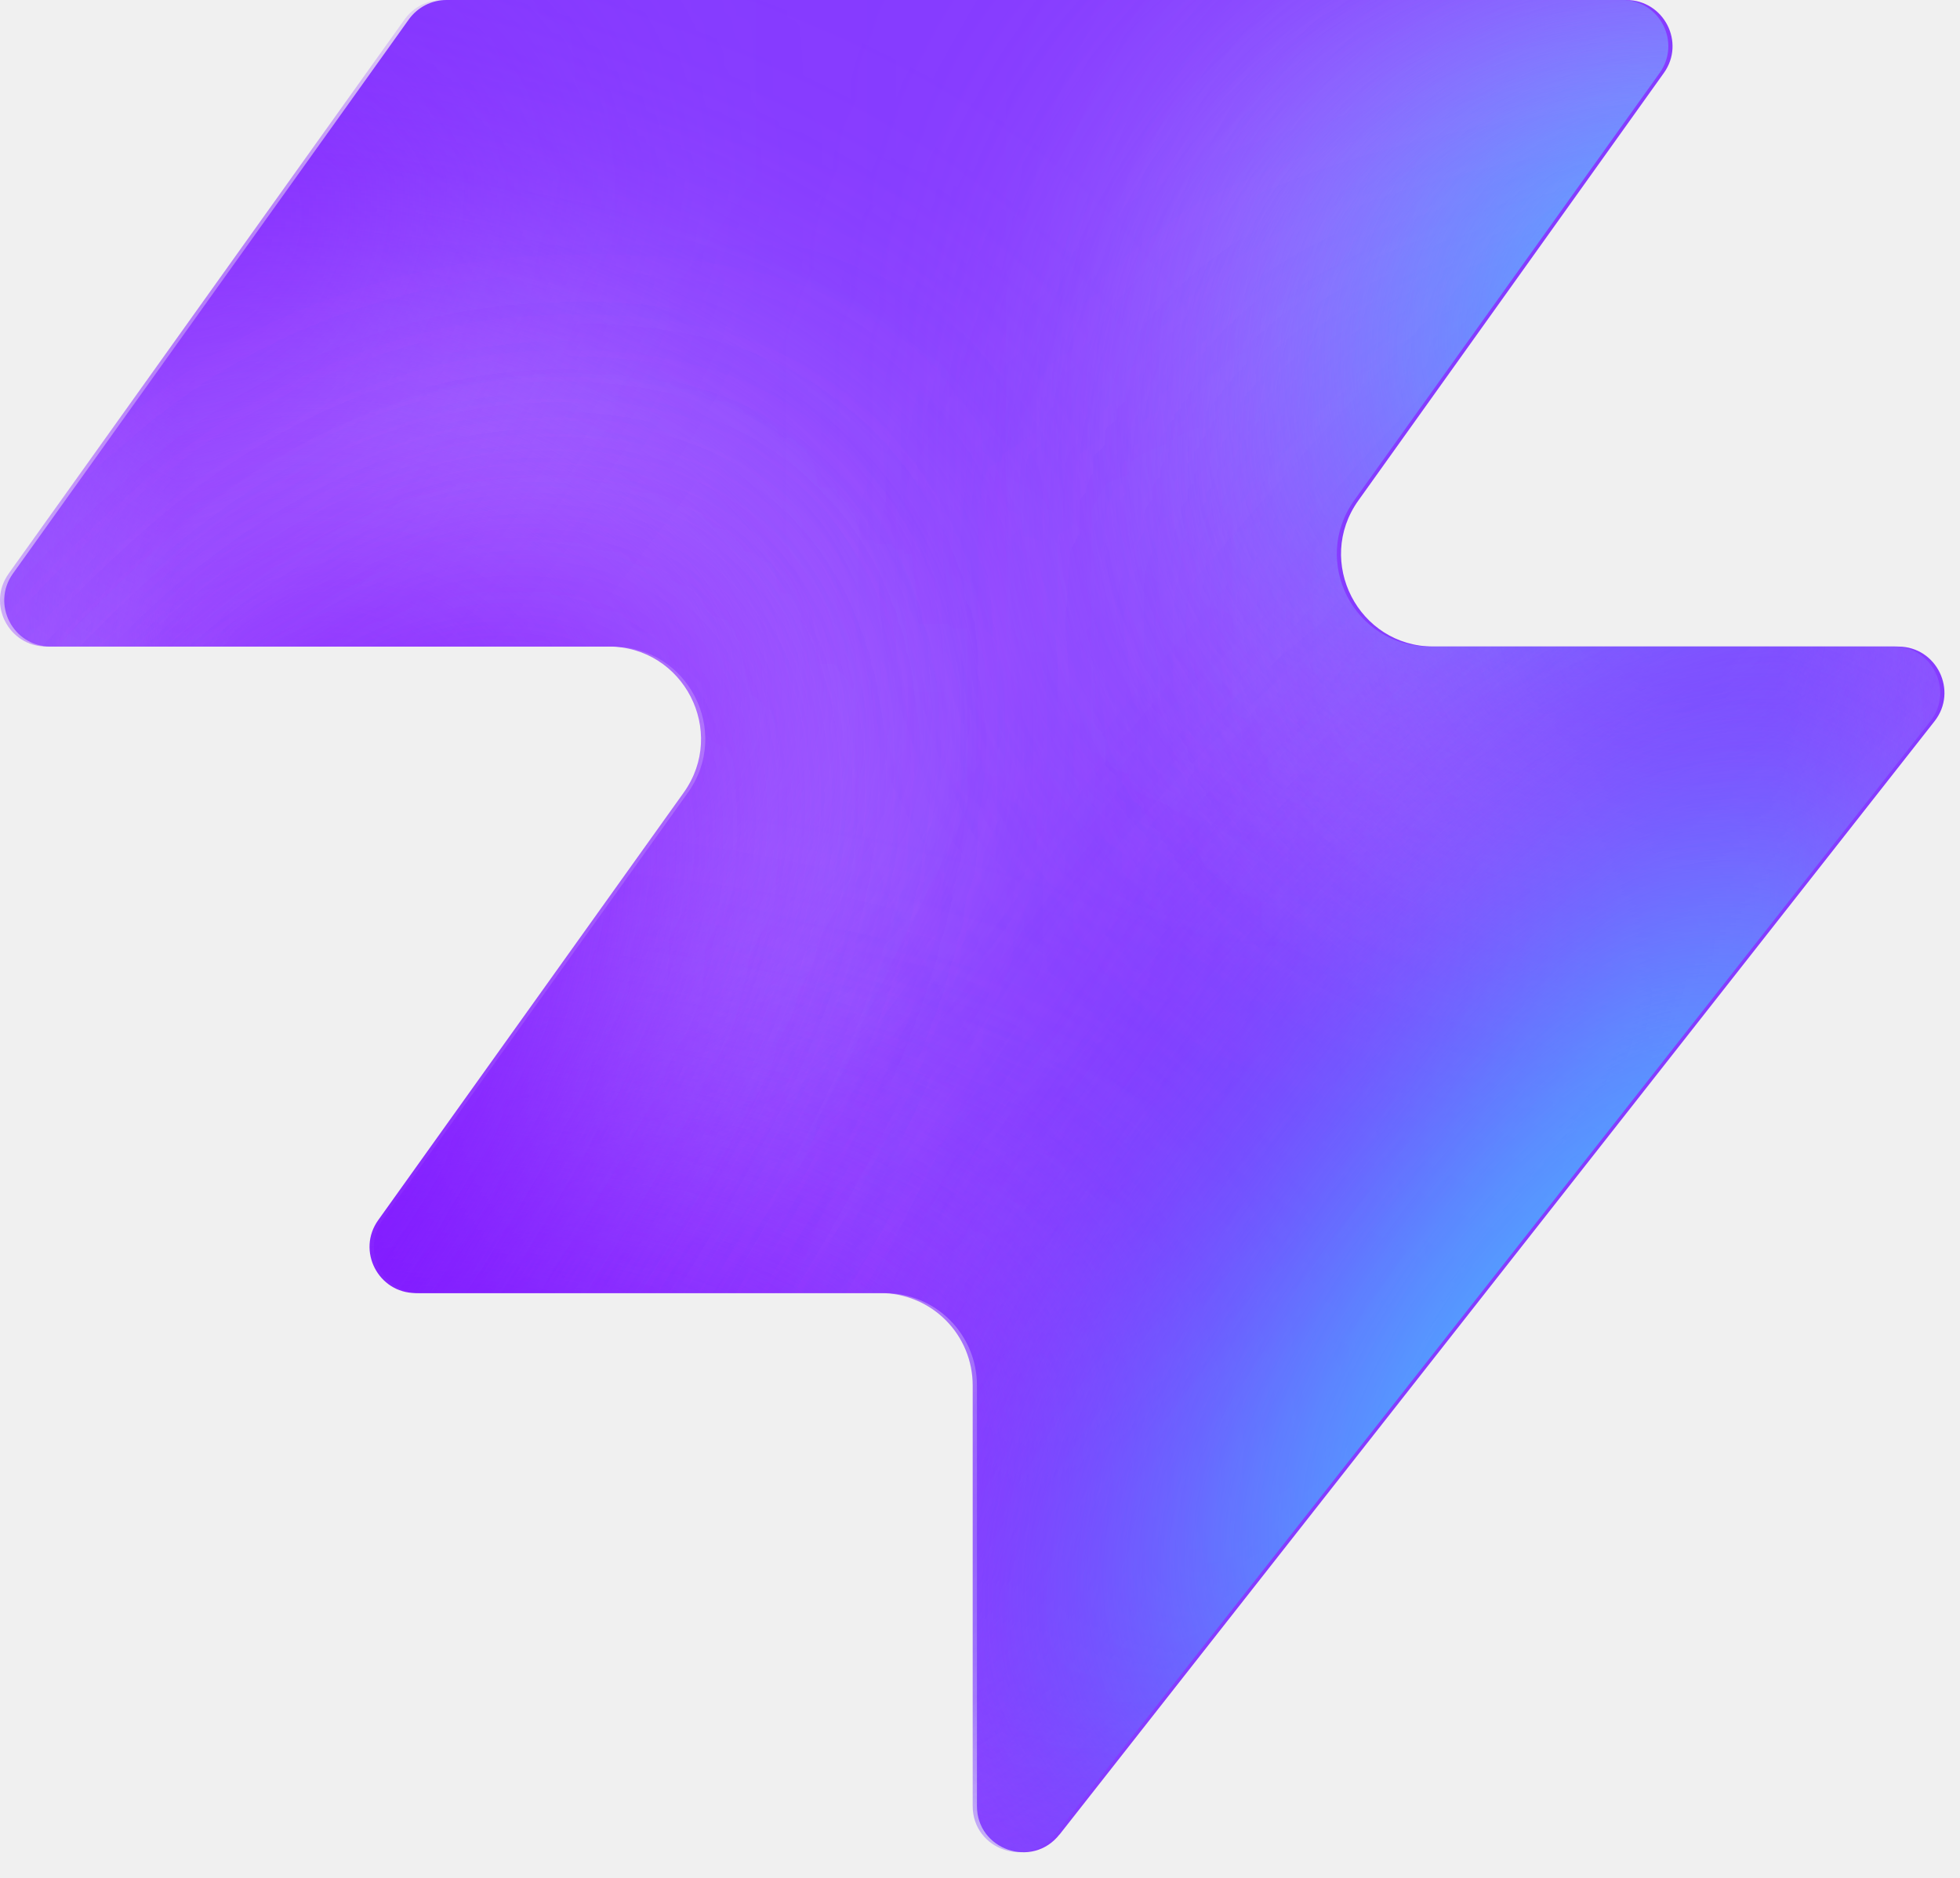
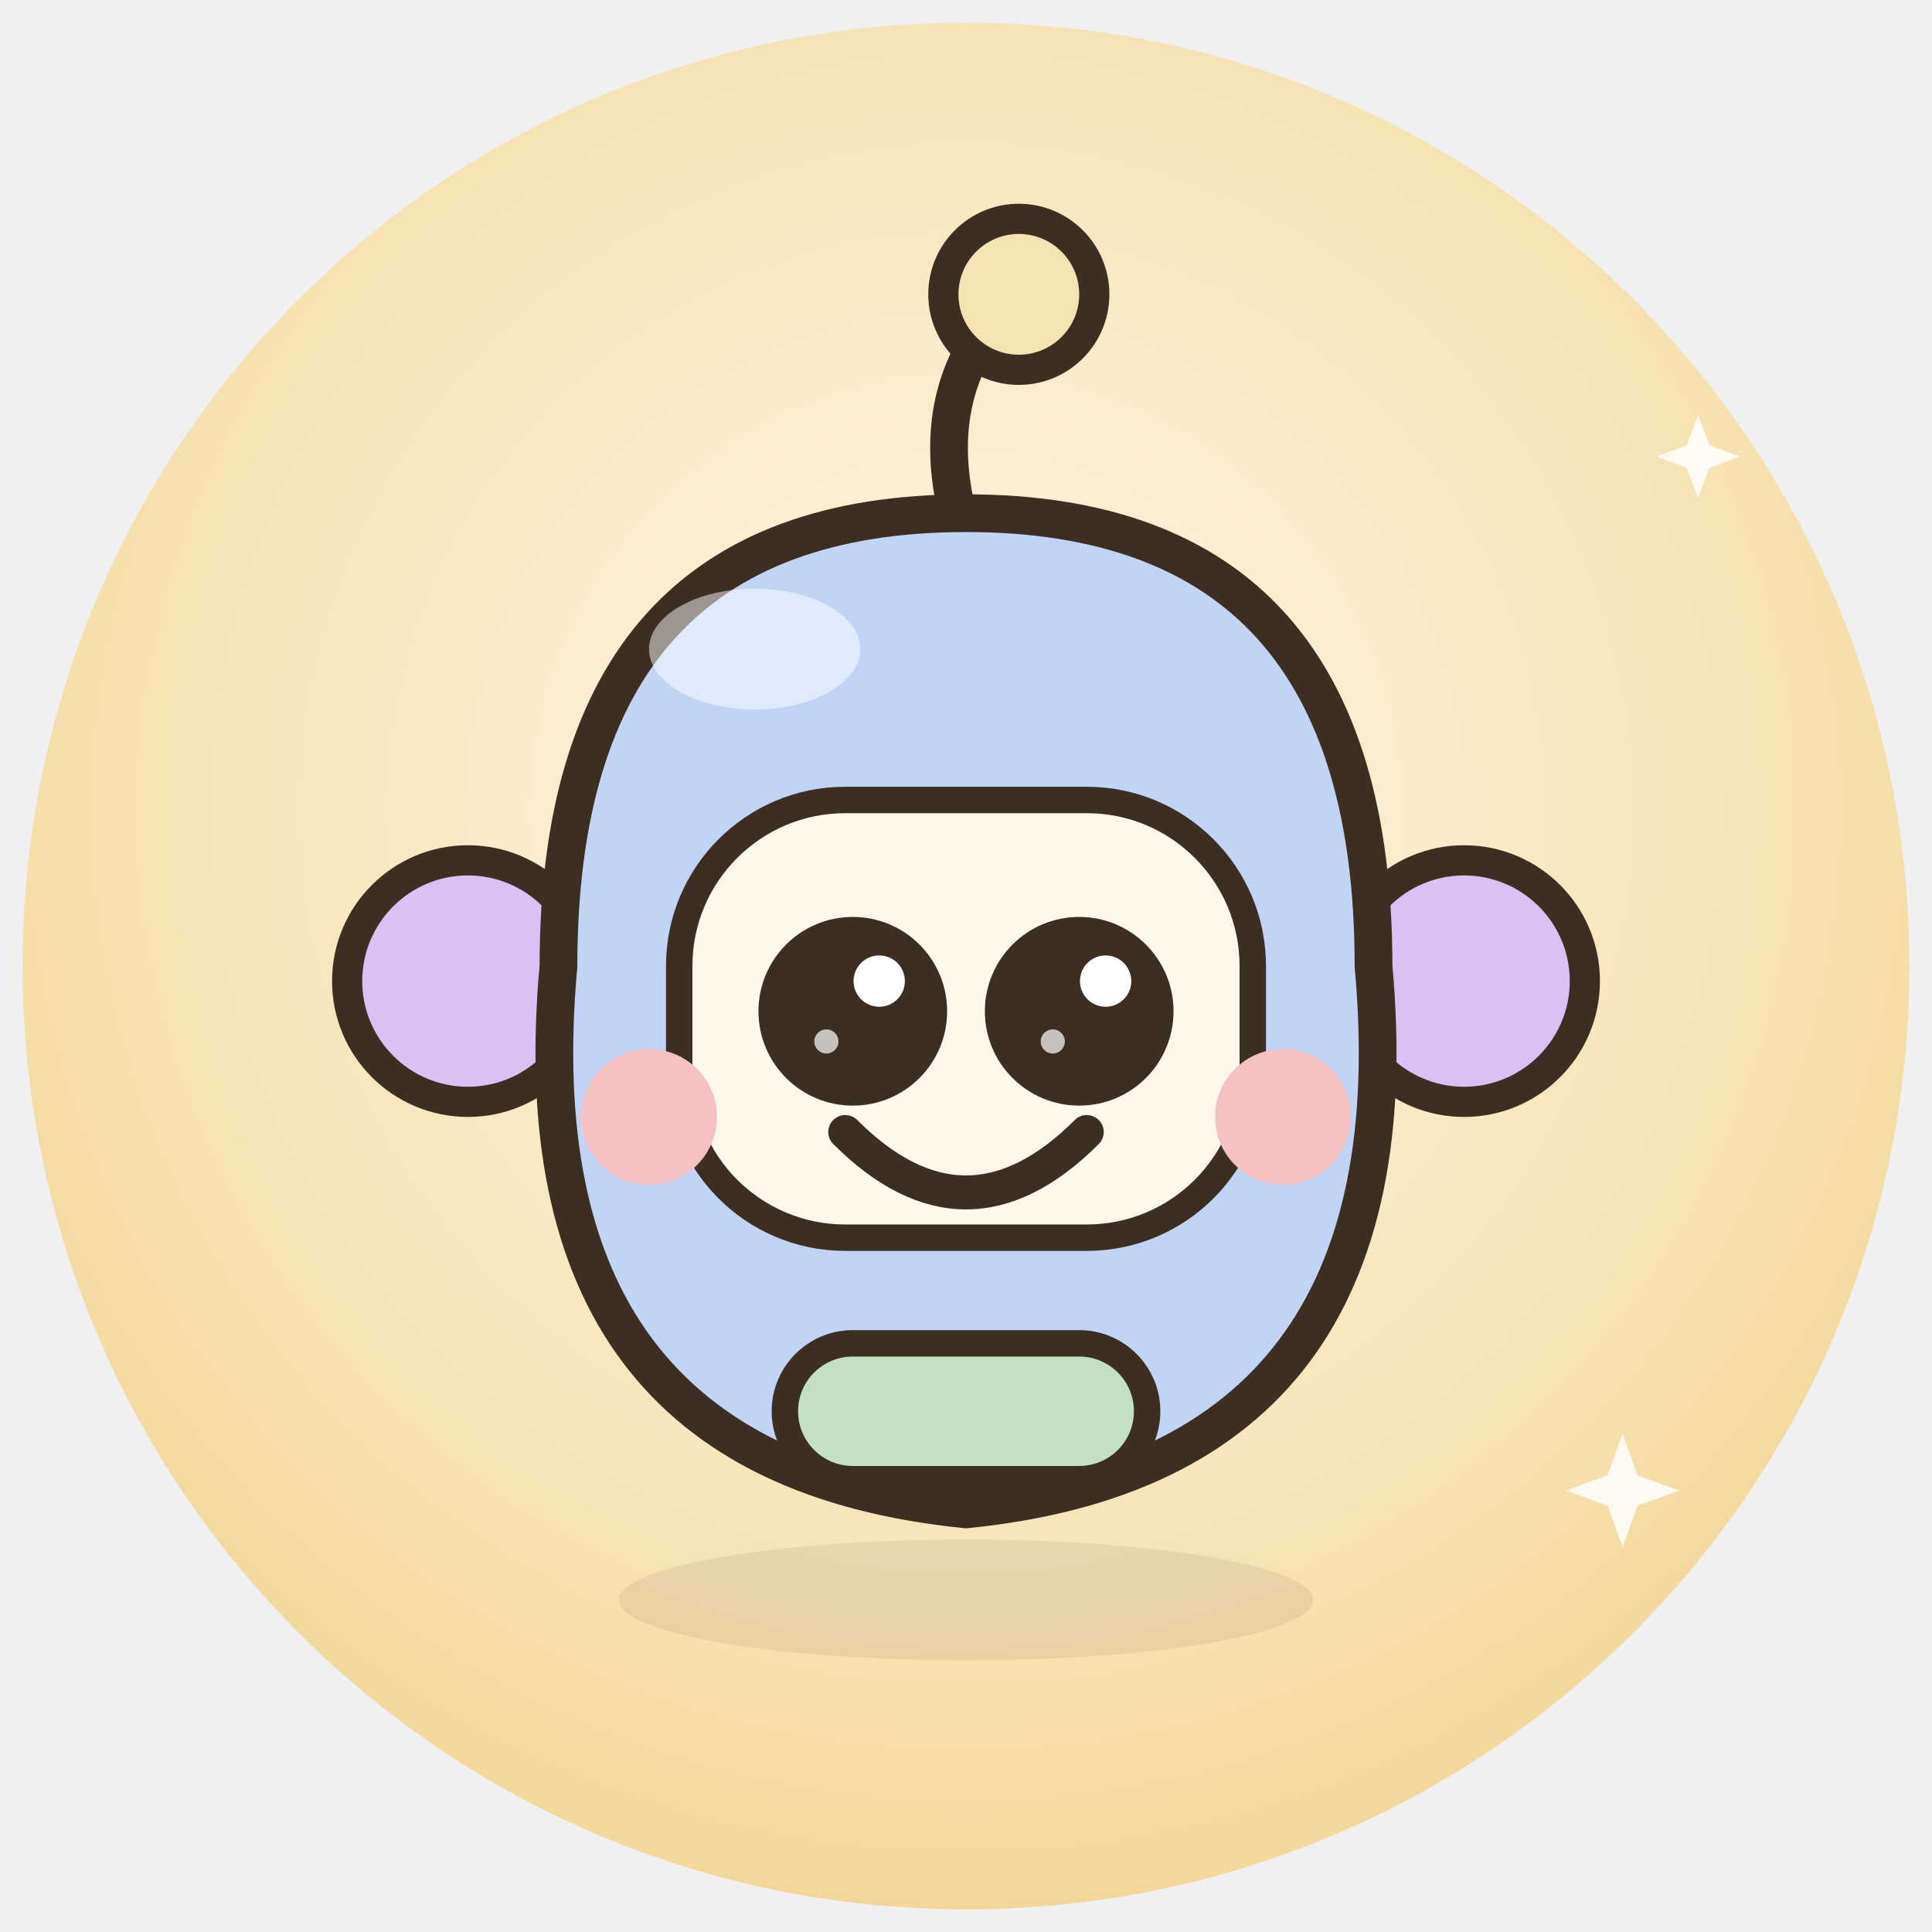
- <svg xmlns="http://www.w3.org/2000/svg" width="48" height="46" fill="none" viewBox="0 0 48 46">
-   <path fill="#863bff" d="M25.946 44.938c-.664.845-2.021.375-2.021-.698V33.937a2.26 2.26 0 0 0-2.262-2.262H10.287c-.92 0-1.456-1.04-.92-1.788l7.48-10.471c1.07-1.497 0-3.578-1.842-3.578H1.237c-.92 0-1.456-1.04-.92-1.788L10.013.474c.214-.297.556-.474.92-.474h28.894c.92 0 1.456 1.04.92 1.788l-7.48 10.471c-1.07 1.498 0 3.579 1.842 3.579h11.377c.943 0 1.473 1.088.89 1.83L25.947 44.94z" style="fill:#863bff;fill:color(display-p3 .525 .23 1);fill-opacity:1" />
-   <mask id="a" width="48" height="46" x="0" y="0" maskUnits="userSpaceOnUse" style="mask-type:alpha">
-     <path fill="#000" d="M25.842 44.938c-.664.844-2.021.375-2.021-.698V33.937a2.26 2.26 0 0 0-2.262-2.262H10.183c-.92 0-1.456-1.04-.92-1.788l7.48-10.471c1.07-1.498 0-3.579-1.842-3.579H1.133c-.92 0-1.456-1.04-.92-1.787L9.91.473c.214-.297.556-.474.92-.474h28.894c.92 0 1.456 1.04.92 1.788l-7.48 10.471c-1.07 1.498 0 3.578 1.842 3.578h11.377c.943 0 1.473 1.088.89 1.832L25.843 44.94z" style="fill:#000;fill-opacity:1" />
-   </mask>
-   <g mask="url(#a)">
-     <g filter="url(#b)">
-       <ellipse cx="5.508" cy="14.704" fill="#ede6ff" rx="5.508" ry="14.704" style="fill:#ede6ff;fill:color(display-p3 .927 .903 1);fill-opacity:1" transform="matrix(.00324 1 1 -.00324 -4.47 31.516)" />
+ <svg xmlns="http://www.w3.org/2000/svg" viewBox="0 0 1024 1024">
+   <defs>
+     <radialGradient id="bgCream" cx="50%" cy="42%" r="75%">
+       <stop offset="0%" stop-color="#FFF7E8" />
+       <stop offset="55%" stop-color="#F6E3B4" />
+       <stop offset="100%" stop-color="#F0C97A" />
+     </radialGradient>
+     <clipPath id="circleClip">
+       <circle cx="512" cy="512" r="500" />
+     </clipPath>
+   </defs>
+   <g clip-path="url(#circleClip)">
+     <rect x="0" y="0" width="1024" height="1024" fill="url(#bgCream)" />
+     <g fill="#ffffff" opacity="0.85">
+       <path d="M860 760 L868 782 L890 790 L868 798 L860 820 L852 798 L830 790 L852 782 Z" />
+       <path d="M900 220 L906 236 L922 242 L906 248 L900 264 L894 248 L878 242 L894 236 Z" />
    </g>
-     <g filter="url(#c)">
-       <ellipse cx="10.399" cy="29.851" fill="#ede6ff" rx="10.399" ry="29.851" style="fill:#ede6ff;fill:color(display-p3 .927 .903 1);fill-opacity:1" transform="matrix(.00324 1 1 -.00324 -39.328 7.883)" />
-     </g>
-     <g filter="url(#d)">
-       <ellipse cx="5.508" cy="30.487" fill="#7e14ff" rx="5.508" ry="30.487" style="fill:#7e14ff;fill:color(display-p3 .492 .077 1);fill-opacity:1" transform="rotate(89.814 -25.913 -14.639)scale(1 -1)" />
-     </g>
-     <g filter="url(#e)">
-       <ellipse cx="5.508" cy="30.599" fill="#7e14ff" rx="5.508" ry="30.599" style="fill:#7e14ff;fill:color(display-p3 .492 .077 1);fill-opacity:1" transform="rotate(89.814 -32.644 -3.334)scale(1 -1)" />
-     </g>
-     <g filter="url(#f)">
-       <ellipse cx="5.508" cy="30.599" fill="#7e14ff" rx="5.508" ry="30.599" style="fill:#7e14ff;fill:color(display-p3 .492 .077 1);fill-opacity:1" transform="matrix(.00324 1 1 -.00324 -34.34 30.47)" />
-     </g>
-     <g filter="url(#g)">
-       <ellipse cx="14.072" cy="22.078" fill="#ede6ff" rx="14.072" ry="22.078" style="fill:#ede6ff;fill:color(display-p3 .927 .903 1);fill-opacity:1" transform="rotate(93.35 24.506 48.493)scale(-1 1)" />
-     </g>
-     <g filter="url(#h)">
-       <ellipse cx="3.47" cy="21.501" fill="#7e14ff" rx="3.47" ry="21.501" style="fill:#7e14ff;fill:color(display-p3 .492 .077 1);fill-opacity:1" transform="rotate(89.009 28.708 47.59)scale(-1 1)" />
-     </g>
-     <g filter="url(#i)">
-       <ellipse cx="3.47" cy="21.501" fill="#7e14ff" rx="3.47" ry="21.501" style="fill:#7e14ff;fill:color(display-p3 .492 .077 1);fill-opacity:1" transform="rotate(89.009 28.708 47.59)scale(-1 1)" />
-     </g>
-     <g filter="url(#j)">
-       <ellipse cx=".387" cy="8.972" fill="#7e14ff" rx="4.407" ry="29.108" style="fill:#7e14ff;fill:color(display-p3 .492 .077 1);fill-opacity:1" transform="rotate(39.51 .387 8.972)" />
-     </g>
-     <g filter="url(#k)">
-       <ellipse cx="47.523" cy="-6.092" fill="#7e14ff" rx="4.407" ry="29.108" style="fill:#7e14ff;fill:color(display-p3 .492 .077 1);fill-opacity:1" transform="rotate(37.892 47.523 -6.092)" />
-     </g>
-     <g filter="url(#l)">
-       <ellipse cx="41.412" cy="6.333" fill="#47bfff" rx="5.971" ry="9.665" style="fill:#47bfff;fill:color(display-p3 .28 .748 1);fill-opacity:1" transform="rotate(37.892 41.412 6.333)" />
-     </g>
-     <g filter="url(#m)">
-       <ellipse cx="-1.879" cy="38.332" fill="#7e14ff" rx="4.407" ry="29.108" style="fill:#7e14ff;fill:color(display-p3 .492 .077 1);fill-opacity:1" transform="rotate(37.892 -1.88 38.332)" />
-     </g>
-     <g filter="url(#n)">
-       <ellipse cx="-1.879" cy="38.332" fill="#7e14ff" rx="4.407" ry="29.108" style="fill:#7e14ff;fill:color(display-p3 .492 .077 1);fill-opacity:1" transform="rotate(37.892 -1.88 38.332)" />
-     </g>
-     <g filter="url(#o)">
-       <ellipse cx="35.651" cy="29.907" fill="#7e14ff" rx="4.407" ry="29.108" style="fill:#7e14ff;fill:color(display-p3 .492 .077 1);fill-opacity:1" transform="rotate(37.892 35.651 29.907)" />
-     </g>
-     <g filter="url(#p)">
-       <ellipse cx="38.418" cy="32.4" fill="#47bfff" rx="5.971" ry="15.297" style="fill:#47bfff;fill:color(display-p3 .28 .748 1);fill-opacity:1" transform="rotate(37.892 38.418 32.4)" />
+     <g transform="translate(112,112) scale(4.0)">
+       <ellipse cx="100" cy="184" rx="46" ry="8" fill="#3d2e22" opacity="0.08" />
+       <path d="M100 44 Q94 26 104 14" stroke="#3d2e22" stroke-width="5" stroke-linecap="round" fill="none" />
+       <circle cx="107" cy="11" r="10" fill="#F6E3B4" stroke="#3d2e22" stroke-width="4" />
+       <circle cx="34" cy="102" r="16" fill="#D9C1F6" stroke="#3d2e22" stroke-width="4" />
+       <circle cx="166" cy="102" r="16" fill="#D9C1F6" stroke="#3d2e22" stroke-width="4" />
+       <path d="M46 100 Q46 40 100 40 Q154 40 154 100 Q160 166 100 172 Q40 166 46 100Z" fill="#C1D4F6" stroke="#3d2e22" stroke-width="5" />
+       <ellipse cx="72" cy="58" rx="14" ry="8" fill="white" opacity="0.5" />
+       <rect x="62" y="78" width="76" height="58" rx="22" fill="#FFF7E8" stroke="#3d2e22" stroke-width="3.5" />
+       <circle cx="85" cy="106" r="12.5" fill="#3d2e22" />
+       <circle cx="115" cy="106" r="12.5" fill="#3d2e22" />
+       <circle cx="88.5" cy="102" r="3.4" fill="white" />
+       <circle cx="118.5" cy="102" r="3.4" fill="white" />
+       <circle cx="81.5" cy="110" r="1.6" fill="white" opacity="0.7" />
+       <circle cx="111.5" cy="110" r="1.6" fill="white" opacity="0.7" />
+       <path d="M84 122 Q100 138 116 122" stroke="#3d2e22" stroke-width="4.5" stroke-linecap="round" fill="none" />
+       <circle cx="58" cy="120" r="9" fill="#F6C1C1" />
+       <circle cx="142" cy="120" r="9" fill="#F6C1C1" />
+       <rect x="76" y="150" width="48" height="18" rx="9" fill="#C1E1C1" stroke="#3d2e22" stroke-width="3.5" />
    </g>
  </g>
-   <defs>
-     <filter id="b" width="60.045" height="41.654" x="-19.77" y="16.149" color-interpolation-filters="sRGB" filterUnits="userSpaceOnUse">
-       <feFlood flood-opacity="0" result="BackgroundImageFix" />
-       <feBlend in="SourceGraphic" in2="BackgroundImageFix" result="shape" />
-       <feGaussianBlur result="effect1_foregroundBlur_2002_17158" stdDeviation="7.659" />
-     </filter>
-     <filter id="c" width="90.34" height="51.437" x="-54.613" y="-7.533" color-interpolation-filters="sRGB" filterUnits="userSpaceOnUse">
-       <feFlood flood-opacity="0" result="BackgroundImageFix" />
-       <feBlend in="SourceGraphic" in2="BackgroundImageFix" result="shape" />
-       <feGaussianBlur result="effect1_foregroundBlur_2002_17158" stdDeviation="7.659" />
-     </filter>
-     <filter id="d" width="79.355" height="29.4" x="-49.64" y="2.03" color-interpolation-filters="sRGB" filterUnits="userSpaceOnUse">
-       <feFlood flood-opacity="0" result="BackgroundImageFix" />
-       <feBlend in="SourceGraphic" in2="BackgroundImageFix" result="shape" />
-       <feGaussianBlur result="effect1_foregroundBlur_2002_17158" stdDeviation="4.596" />
-     </filter>
-     <filter id="e" width="79.579" height="29.4" x="-45.045" y="20.029" color-interpolation-filters="sRGB" filterUnits="userSpaceOnUse">
-       <feFlood flood-opacity="0" result="BackgroundImageFix" />
-       <feBlend in="SourceGraphic" in2="BackgroundImageFix" result="shape" />
-       <feGaussianBlur result="effect1_foregroundBlur_2002_17158" stdDeviation="4.596" />
-     </filter>
-     <filter id="f" width="79.579" height="29.4" x="-43.513" y="21.178" color-interpolation-filters="sRGB" filterUnits="userSpaceOnUse">
-       <feFlood flood-opacity="0" result="BackgroundImageFix" />
-       <feBlend in="SourceGraphic" in2="BackgroundImageFix" result="shape" />
-       <feGaussianBlur result="effect1_foregroundBlur_2002_17158" stdDeviation="4.596" />
-     </filter>
-     <filter id="g" width="74.749" height="58.852" x="15.756" y="-17.901" color-interpolation-filters="sRGB" filterUnits="userSpaceOnUse">
-       <feFlood flood-opacity="0" result="BackgroundImageFix" />
-       <feBlend in="SourceGraphic" in2="BackgroundImageFix" result="shape" />
-       <feGaussianBlur result="effect1_foregroundBlur_2002_17158" stdDeviation="7.659" />
-     </filter>
-     <filter id="h" width="61.377" height="25.362" x="23.548" y="2.284" color-interpolation-filters="sRGB" filterUnits="userSpaceOnUse">
-       <feFlood flood-opacity="0" result="BackgroundImageFix" />
-       <feBlend in="SourceGraphic" in2="BackgroundImageFix" result="shape" />
-       <feGaussianBlur result="effect1_foregroundBlur_2002_17158" stdDeviation="4.596" />
-     </filter>
-     <filter id="i" width="61.377" height="25.362" x="23.548" y="2.284" color-interpolation-filters="sRGB" filterUnits="userSpaceOnUse">
-       <feFlood flood-opacity="0" result="BackgroundImageFix" />
-       <feBlend in="SourceGraphic" in2="BackgroundImageFix" result="shape" />
-       <feGaussianBlur result="effect1_foregroundBlur_2002_17158" stdDeviation="4.596" />
-     </filter>
-     <filter id="j" width="56.045" height="63.649" x="-27.636" y="-22.853" color-interpolation-filters="sRGB" filterUnits="userSpaceOnUse">
-       <feFlood flood-opacity="0" result="BackgroundImageFix" />
-       <feBlend in="SourceGraphic" in2="BackgroundImageFix" result="shape" />
-       <feGaussianBlur result="effect1_foregroundBlur_2002_17158" stdDeviation="4.596" />
-     </filter>
-     <filter id="k" width="54.814" height="64.646" x="20.116" y="-38.415" color-interpolation-filters="sRGB" filterUnits="userSpaceOnUse">
-       <feFlood flood-opacity="0" result="BackgroundImageFix" />
-       <feBlend in="SourceGraphic" in2="BackgroundImageFix" result="shape" />
-       <feGaussianBlur result="effect1_foregroundBlur_2002_17158" stdDeviation="4.596" />
-     </filter>
-     <filter id="l" width="33.541" height="35.313" x="24.641" y="-11.323" color-interpolation-filters="sRGB" filterUnits="userSpaceOnUse">
-       <feFlood flood-opacity="0" result="BackgroundImageFix" />
-       <feBlend in="SourceGraphic" in2="BackgroundImageFix" result="shape" />
-       <feGaussianBlur result="effect1_foregroundBlur_2002_17158" stdDeviation="4.596" />
-     </filter>
-     <filter id="m" width="54.814" height="64.646" x="-29.286" y="6.009" color-interpolation-filters="sRGB" filterUnits="userSpaceOnUse">
-       <feFlood flood-opacity="0" result="BackgroundImageFix" />
-       <feBlend in="SourceGraphic" in2="BackgroundImageFix" result="shape" />
-       <feGaussianBlur result="effect1_foregroundBlur_2002_17158" stdDeviation="4.596" />
-     </filter>
-     <filter id="n" width="54.814" height="64.646" x="-29.286" y="6.009" color-interpolation-filters="sRGB" filterUnits="userSpaceOnUse">
-       <feFlood flood-opacity="0" result="BackgroundImageFix" />
-       <feBlend in="SourceGraphic" in2="BackgroundImageFix" result="shape" />
-       <feGaussianBlur result="effect1_foregroundBlur_2002_17158" stdDeviation="4.596" />
-     </filter>
-     <filter id="o" width="54.814" height="64.646" x="8.244" y="-2.416" color-interpolation-filters="sRGB" filterUnits="userSpaceOnUse">
-       <feFlood flood-opacity="0" result="BackgroundImageFix" />
-       <feBlend in="SourceGraphic" in2="BackgroundImageFix" result="shape" />
-       <feGaussianBlur result="effect1_foregroundBlur_2002_17158" stdDeviation="4.596" />
-     </filter>
-     <filter id="p" width="39.409" height="43.623" x="18.713" y="10.588" color-interpolation-filters="sRGB" filterUnits="userSpaceOnUse">
-       <feFlood flood-opacity="0" result="BackgroundImageFix" />
-       <feBlend in="SourceGraphic" in2="BackgroundImageFix" result="shape" />
-       <feGaussianBlur result="effect1_foregroundBlur_2002_17158" stdDeviation="4.596" />
-     </filter>
-   </defs>
</svg>
